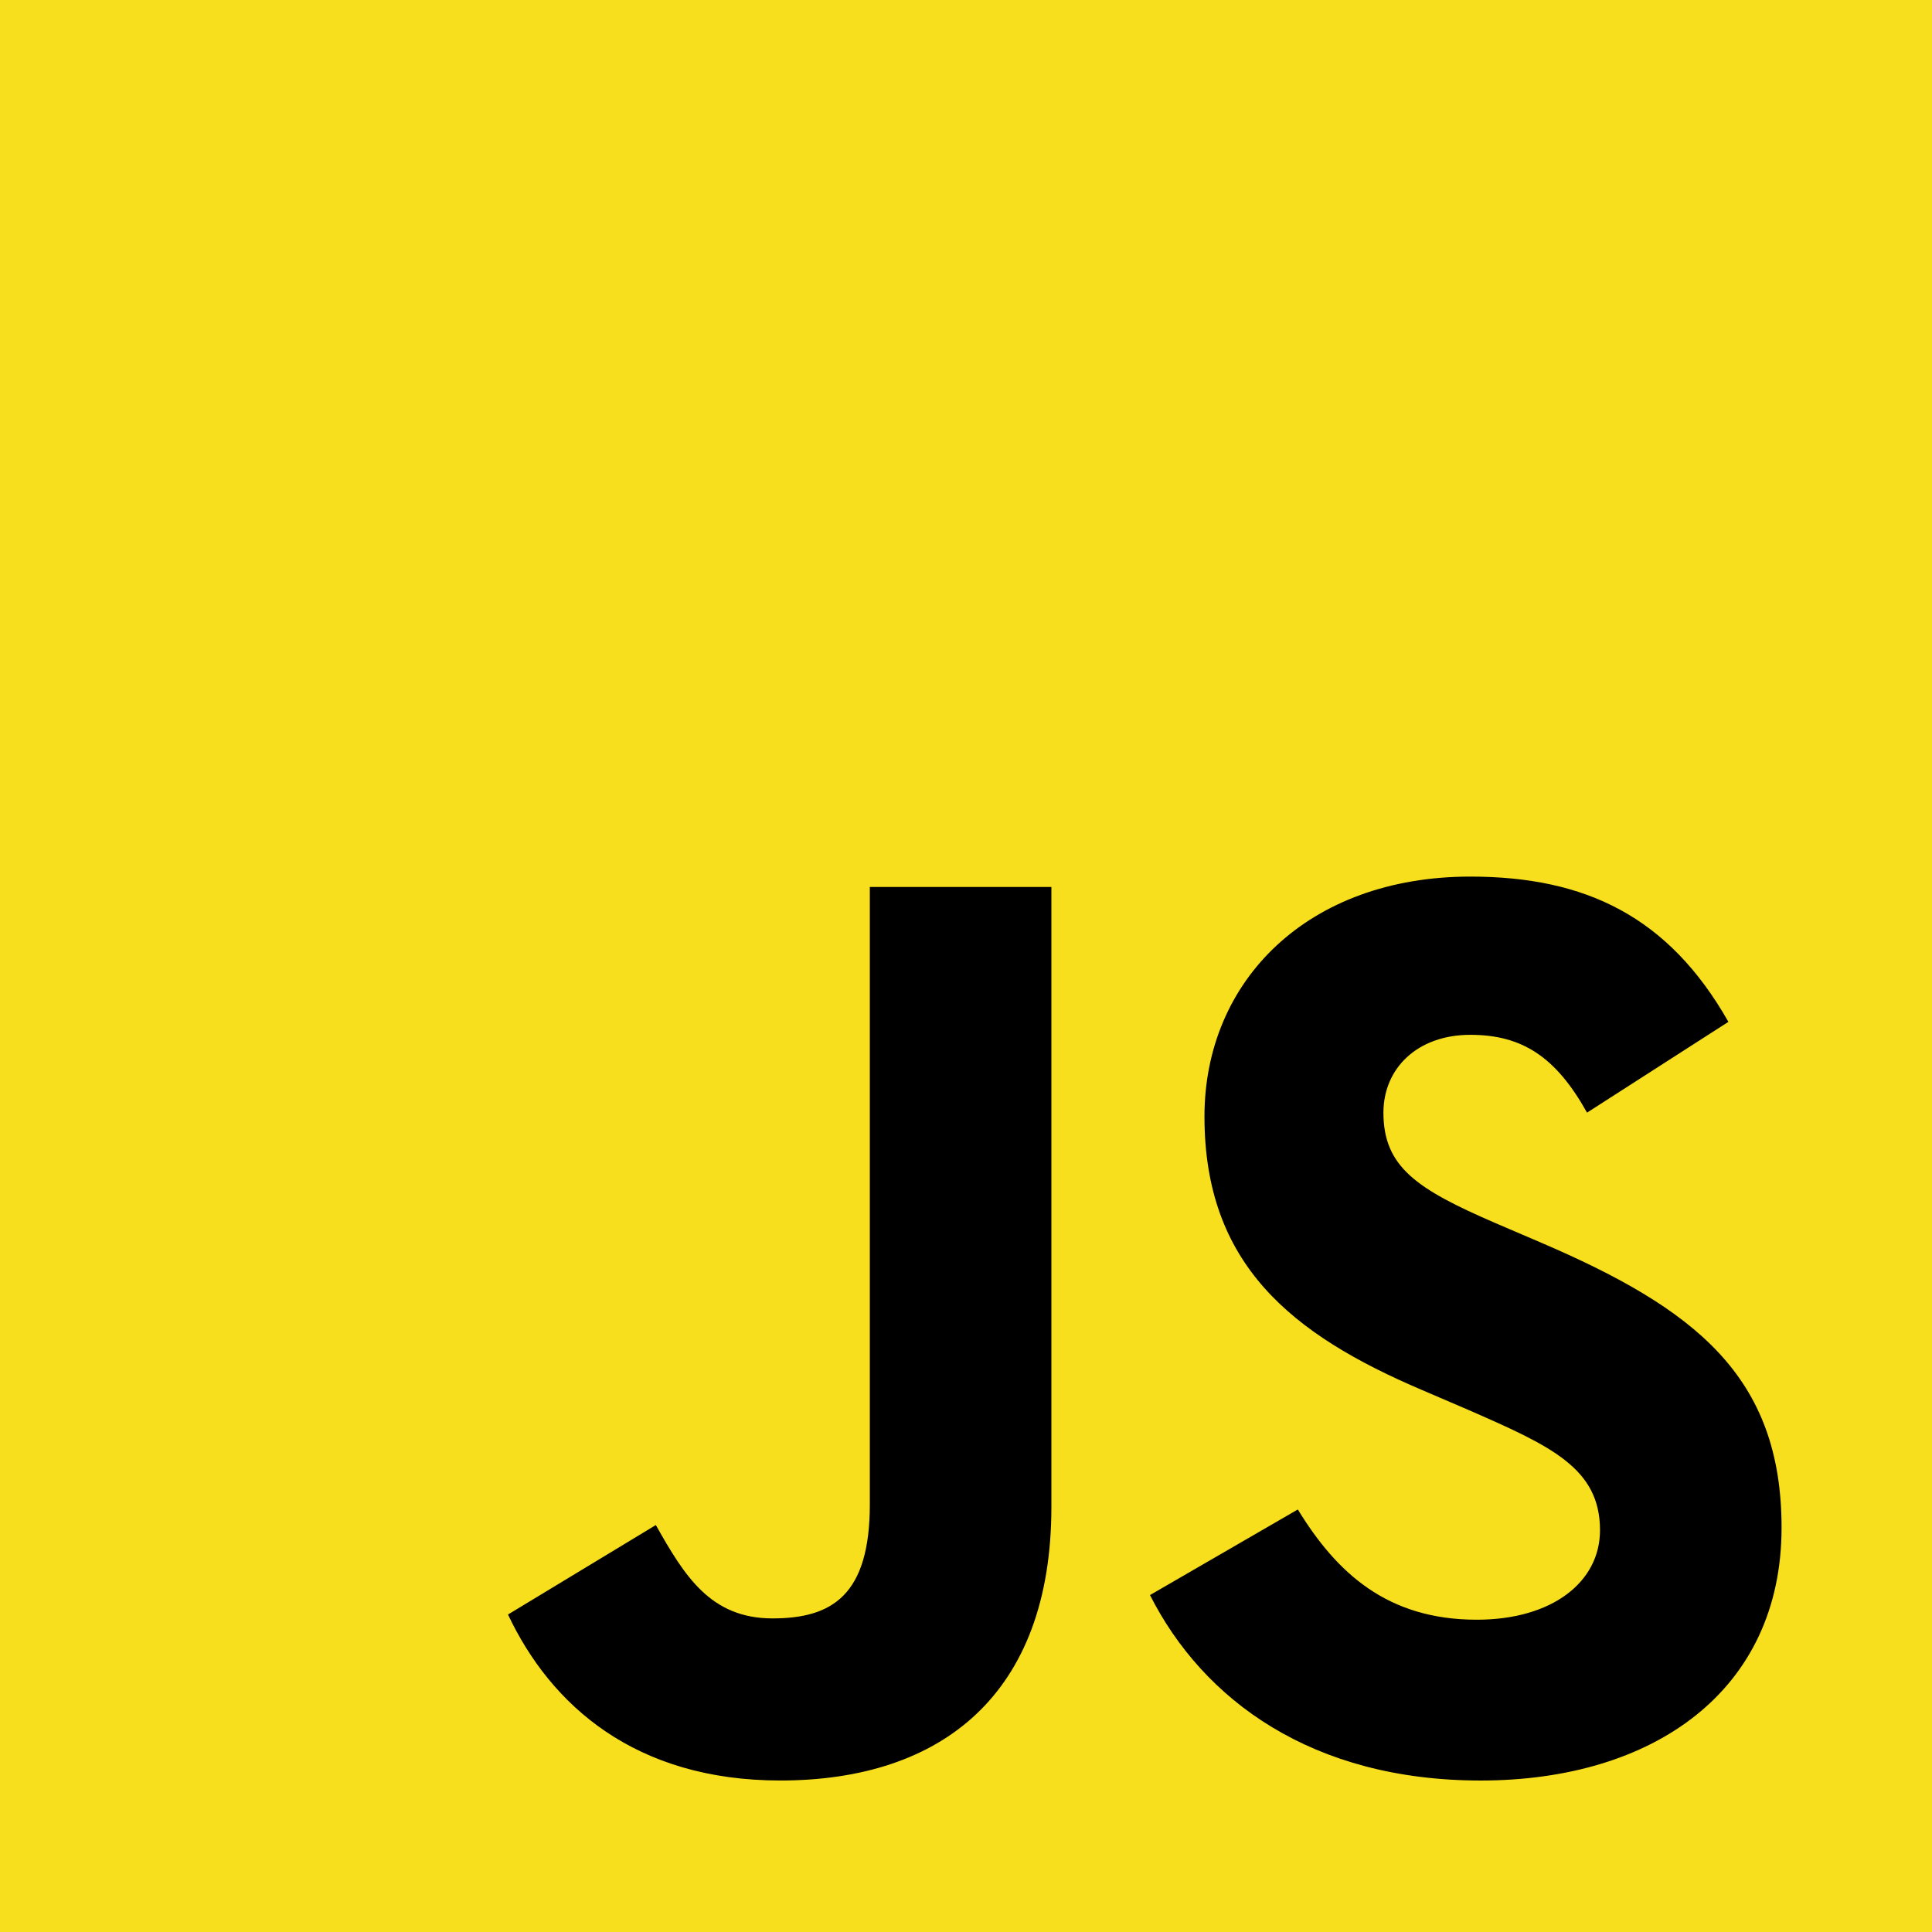
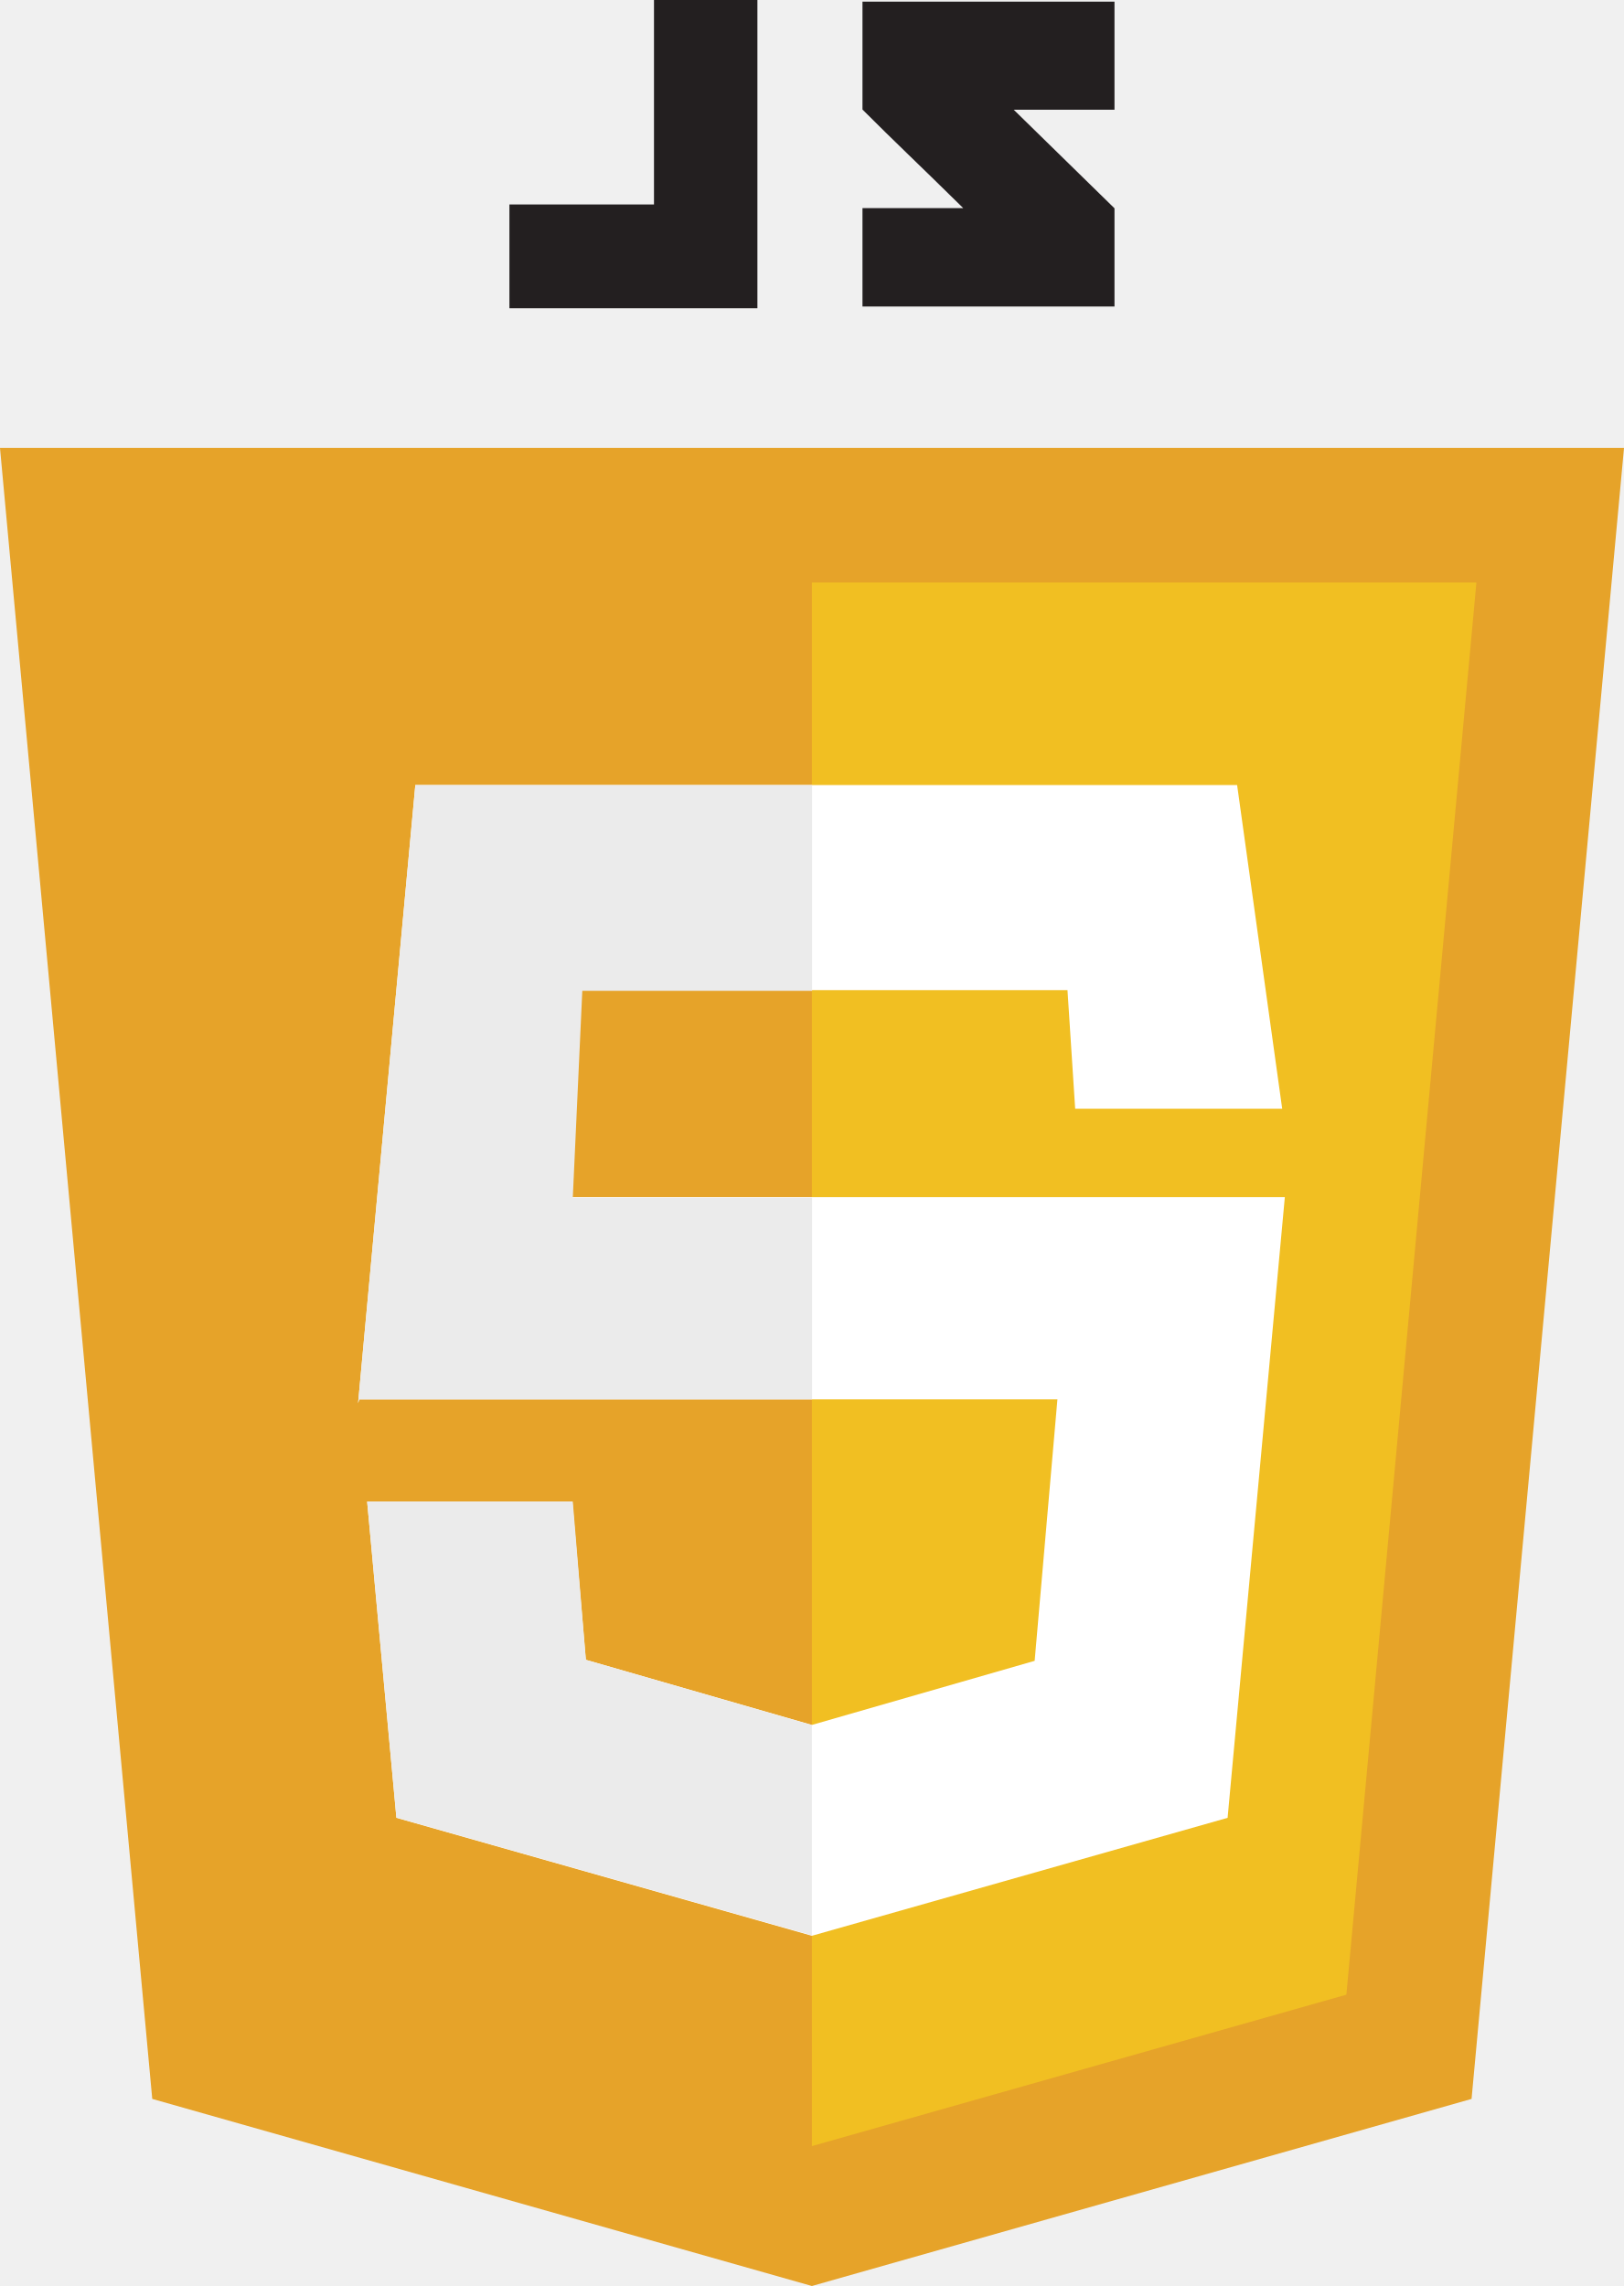
- <svg xmlns="http://www.w3.org/2000/svg" width="2500" height="2500" viewBox="0 0 256 256" preserveAspectRatio="xMinYMin meet">
-   <path d="M0 0h256v256H0V0z" fill="#F7DF1E" />
-   <path d="M67.312 213.932l19.59-11.856c3.78 6.701 7.218 12.371 15.465 12.371 7.905 0 12.89-3.092 12.89-15.12v-81.798h24.057v82.138c0 24.917-14.606 36.259-35.916 36.259-19.245 0-30.416-9.967-36.087-21.996M152.381 211.354l19.588-11.341c5.157 8.421 11.859 14.607 23.715 14.607 9.969 0 16.325-4.984 16.325-11.858 0-8.248-6.53-11.17-17.528-15.98l-6.013-2.58c-17.357-7.387-28.87-16.667-28.87-36.257 0-18.044 13.747-31.792 35.228-31.792 15.294 0 26.292 5.328 34.196 19.247L210.29 147.43c-4.125-7.389-8.591-10.31-15.465-10.31-7.046 0-11.514 4.468-11.514 10.31 0 7.217 4.468 10.14 14.778 14.608l6.014 2.577c20.45 8.765 31.963 17.7 31.963 37.804 0 21.654-17.012 33.51-39.867 33.51-22.339 0-36.774-10.654-43.819-24.574" />
+ <svg xmlns="http://www.w3.org/2000/svg" enable-background="new 0 0 1776 2500" viewBox="0 0 1776 2500">
+   <path d="m1776 489.9h-1776l166.5 1805.5 721.4 204.6 721.4-204.6z" fill="#e6a329" />
+   <path d="m887.9 637v1710l584.5-165.6 142.2-1544.4z" fill="#f1bf22" />
+   <path d="m1352.9 858.5h-898.7l-62.6 676 1.3-4.2h763.5l-24.9 286-243.6 70.1-247.2-71.2-14.8-173.1h-224.4l32 345.9 454.4 129 454.6-129 62.6-678.9h-810.3l10.4-226.2h562.2l8.4 129.6h226.4z" fill="#fff" />
+   <path d="m888.1 858.5h-433.9l-62.6 676 1.3-4.2h495.2v-220.5h-261.7l10.4-226.2h251.3zm-261.7 783.6h-224.9l32 345.7 454.4 128.8v-230l-247.2-71.4z" fill="#ebebeb" />
+   <path d="m715.2 223.6h-158.1v113.5h271.2v-337.1h-113.1zm503.6-221.8h-275.6v118c36.8 36.8 56 54.5 110.2 107.8h-110.2v107.6h275.6v-107.4l-110.2-107.8h110.2z" fill="#231f20" />
</svg>
